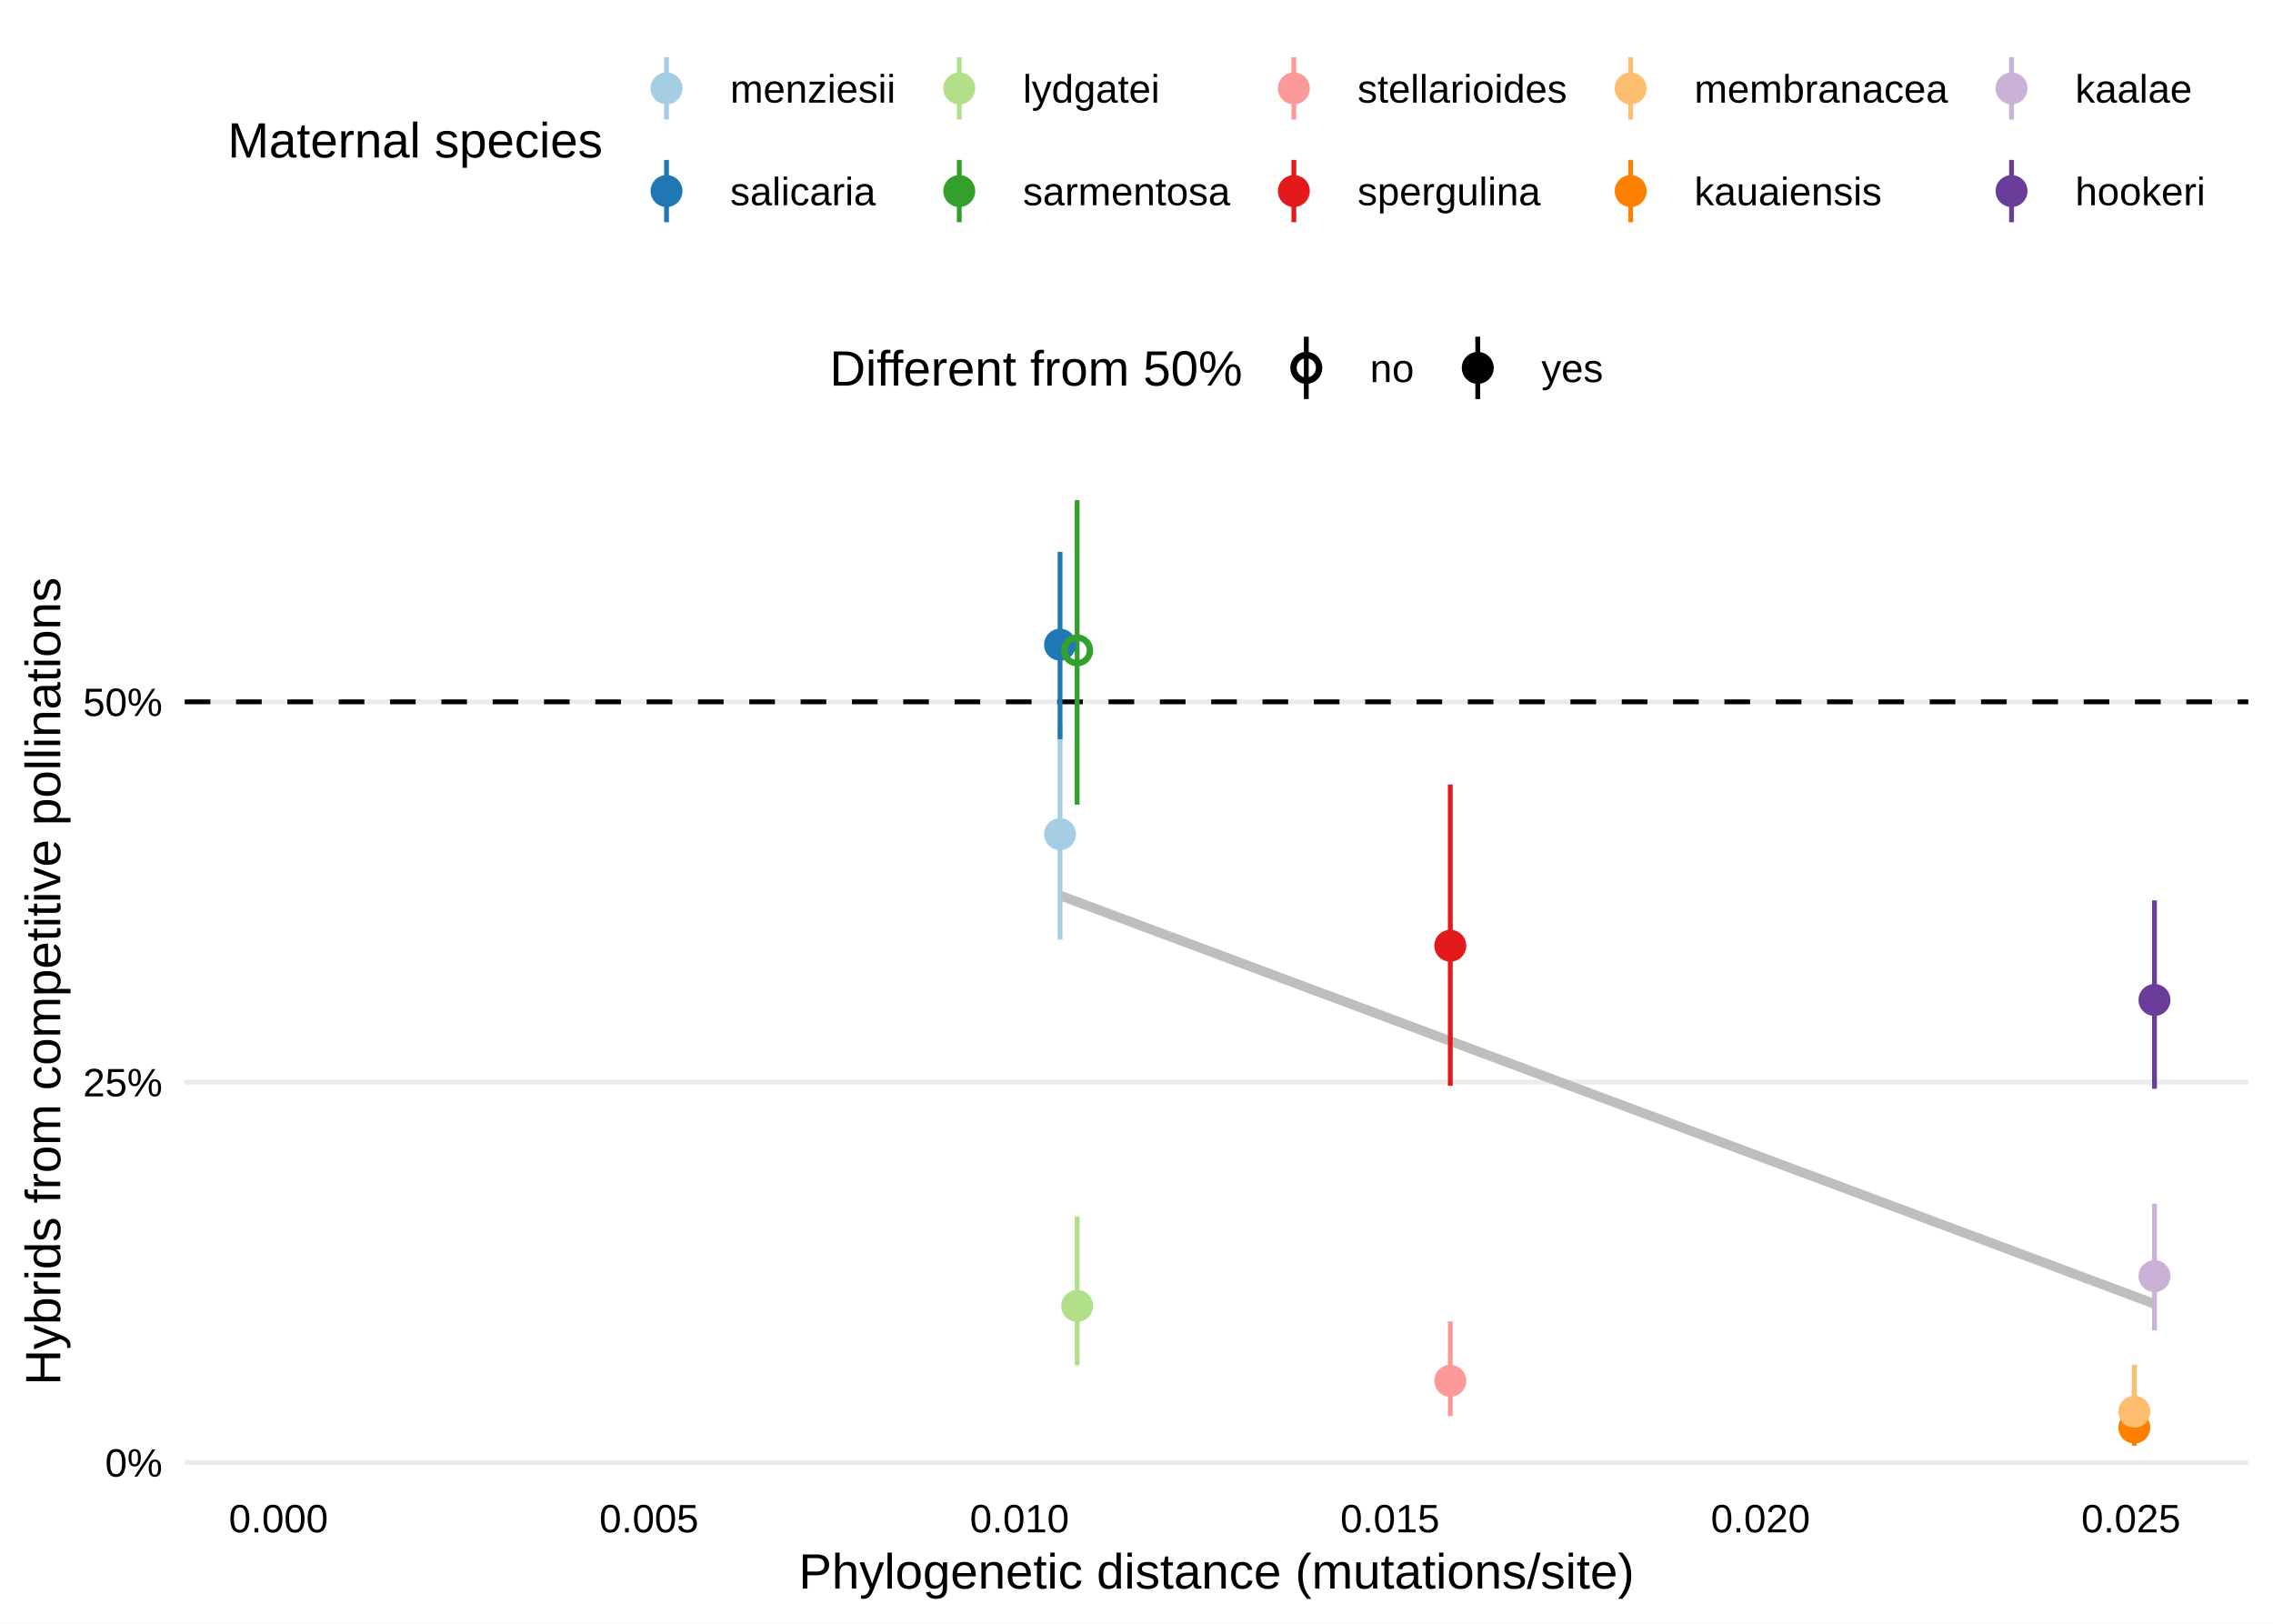
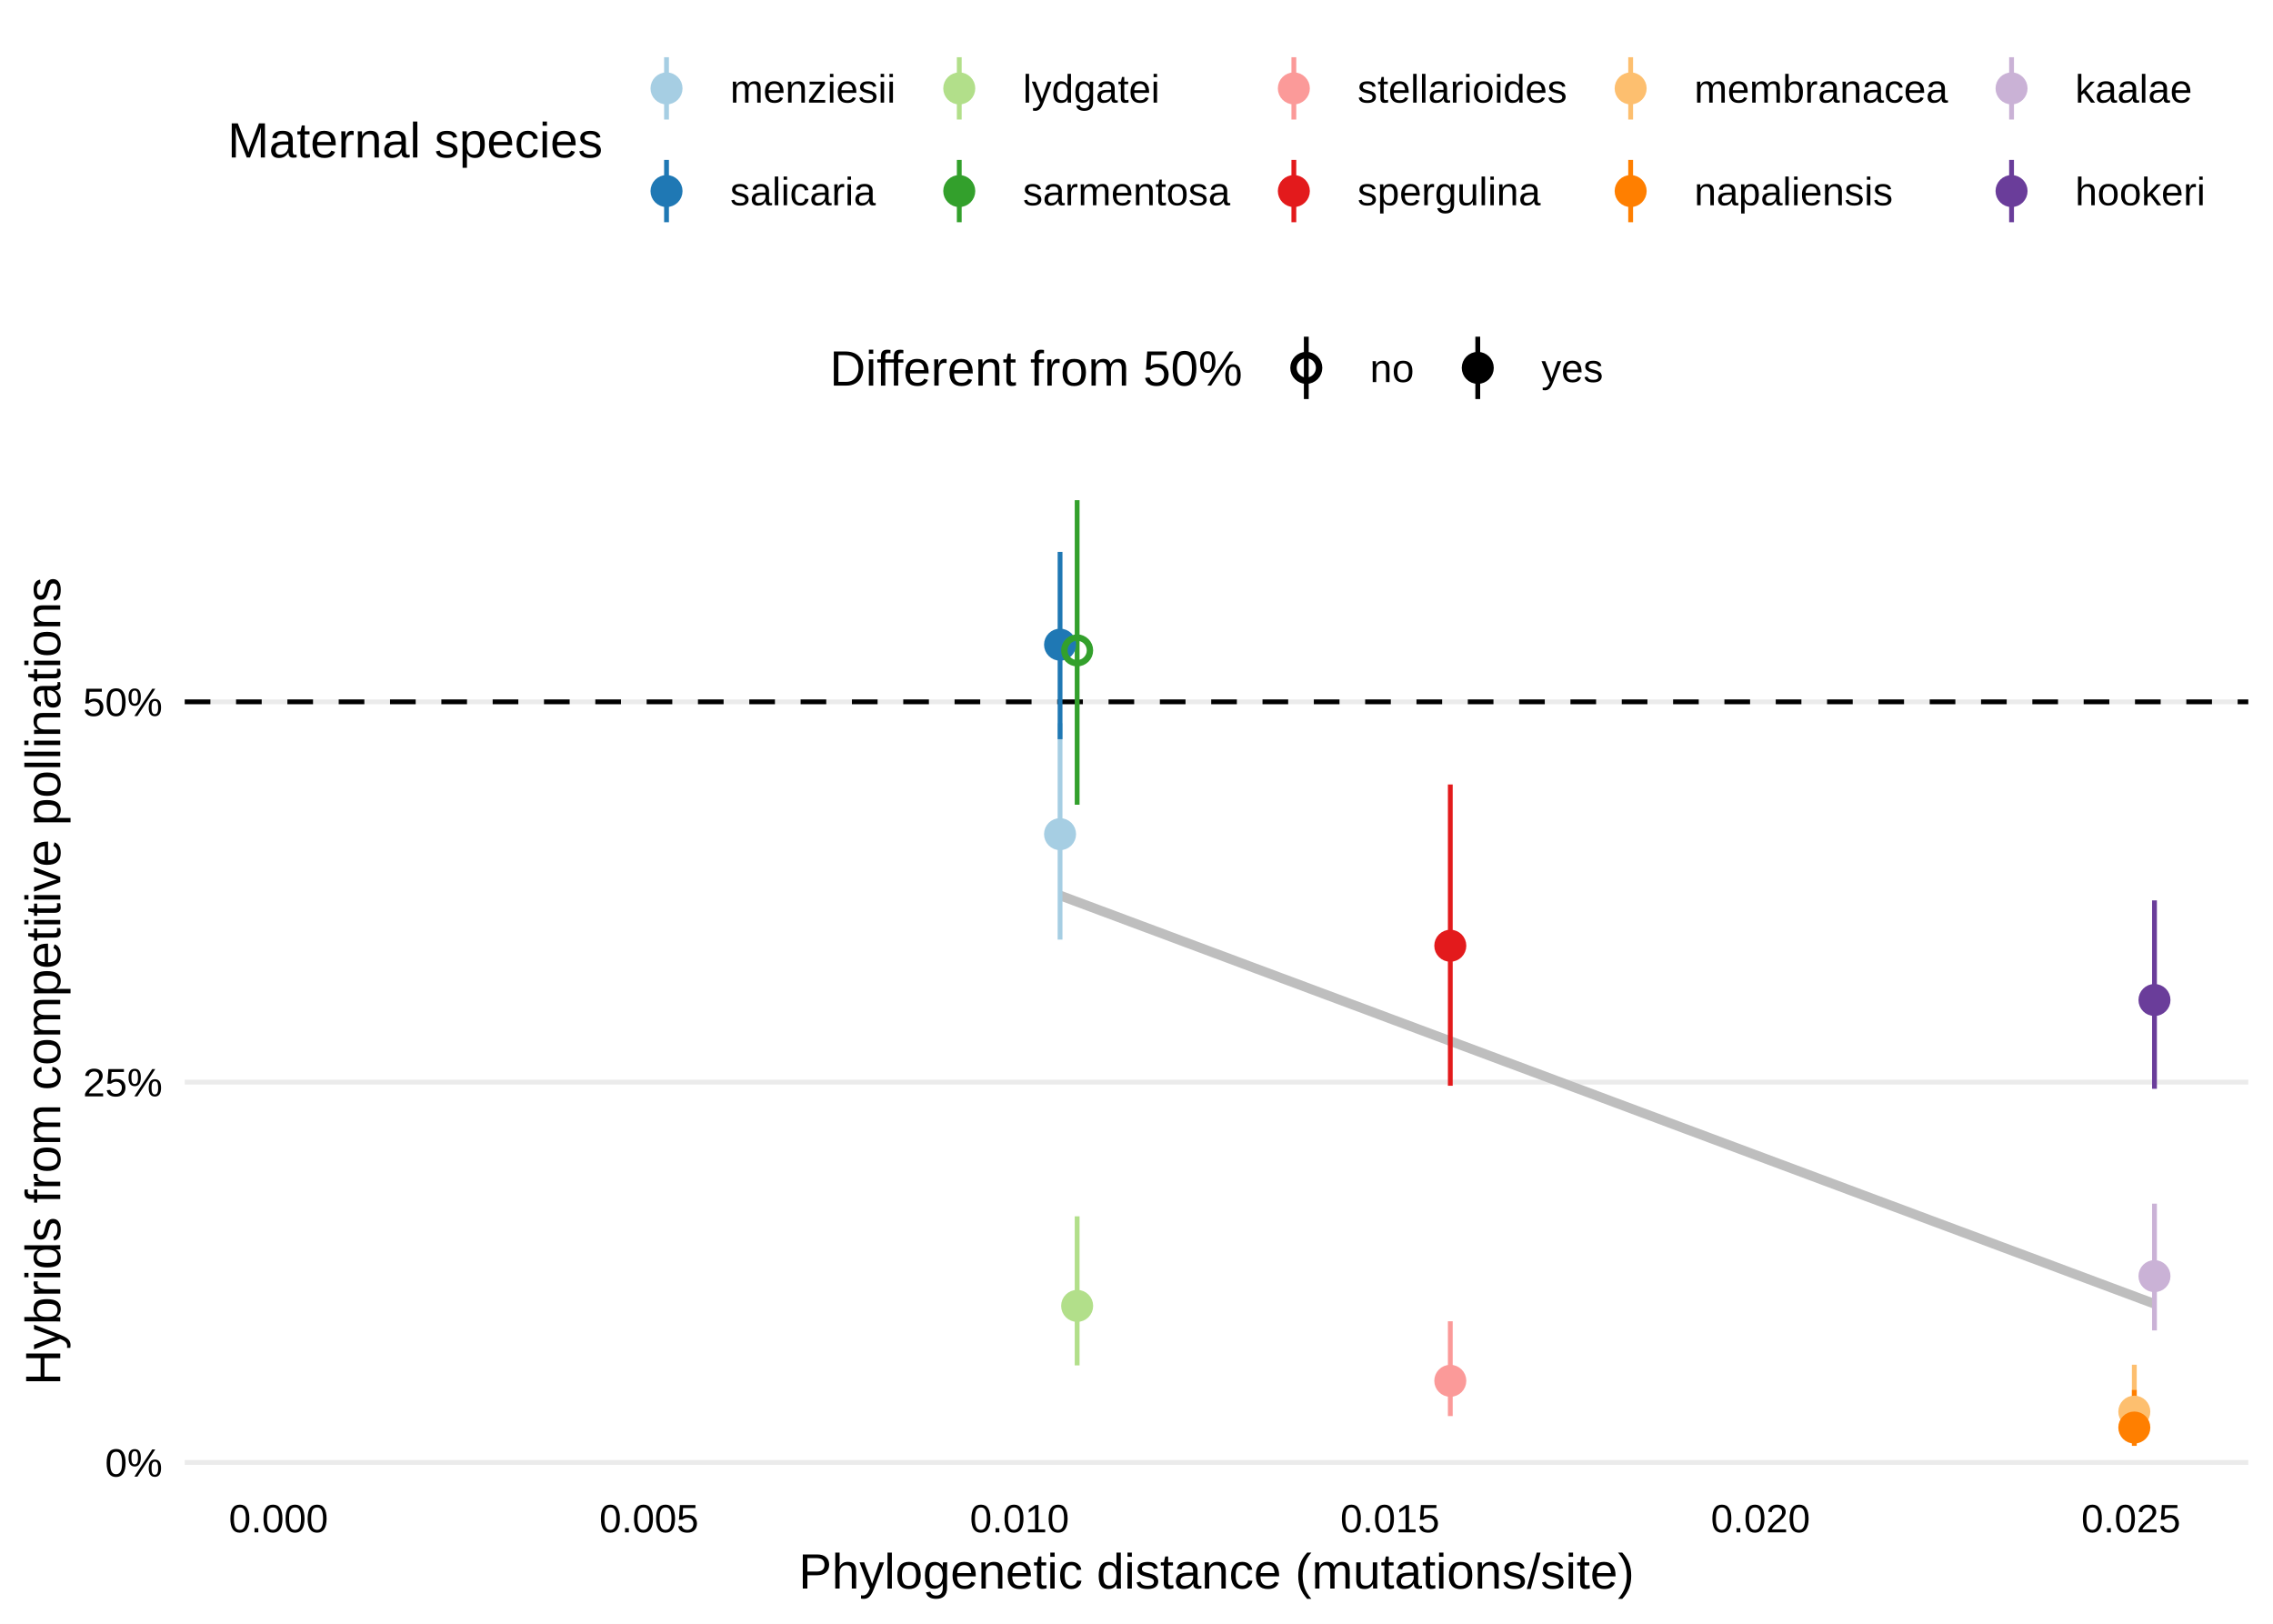
<svg xmlns="http://www.w3.org/2000/svg" width="504.00pt" height="360.00pt" viewBox="0 0 504.00 360.00">
  <g class="svglite">
    <defs>
      <style type="text/css">
    .svglite line, .svglite polyline, .svglite polygon, .svglite path, .svglite rect, .svglite circle {
      fill: none;
      stroke: #000000;
      stroke-linecap: round;
      stroke-linejoin: round;
      stroke-miterlimit: 10.00;
    }
    .svglite text {
      white-space: pre;
    }
    .svglite g.glyphgroup path {
      fill: inherit;
      stroke: none;
    }
  </style>
    </defs>
    <rect width="100%" height="100%" style="stroke: none; fill: #FFFFFF;" />
    <defs>
      <clipPath id="cpMC4wMHw1MDQuMDB8MC4wMHwzNjAuMDA=">
        <rect x="0.00" y="0.00" width="504.00" height="360.00" />
      </clipPath>
    </defs>
    <g clip-path="url(#cpMC4wMHw1MDQuMDB8MC4wMHwzNjAuMDA=)">
- </g>
+       <rect x="0.00" y="0.00" width="504.00" height="360.00" style="stroke-width: 1.07; stroke: none; fill: #FFFFFF;" />
+     </g>
    <defs>
      <clipPath id="cpNDAuOTZ8NDk4LjUyfDEwNi42M3wzMjguNTA=">
        <rect x="40.96" y="106.63" width="457.57" height="221.87" />
      </clipPath>
    </defs>
    <g clip-path="url(#cpNDAuOTZ8NDk4LjUyfDEwNi42M3wzMjguNTA=)">
      <polyline points="40.96,324.24 498.52,324.24 " style="stroke-width: 1.07; stroke: #EBEBEB; stroke-linecap: butt;" />
      <polyline points="40.96,239.92 498.52,239.92 " style="stroke-width: 1.07; stroke: #EBEBEB; stroke-linecap: butt;" />
      <polyline points="40.96,155.60 498.52,155.60 " style="stroke-width: 1.07; stroke: #EBEBEB; stroke-linecap: butt;" />
      <line x1="40.96" y1="155.60" x2="498.52" y2="155.60" style="stroke-width: 1.07; stroke-dasharray: 5.69,5.69; stroke-linecap: butt;" />
      <polyline points="235.05,198.53 238.12,199.68 241.19,200.82 244.26,201.97 247.33,203.11 250.40,204.26 253.48,205.41 256.55,206.55 259.62,207.70 262.69,208.85 265.76,209.99 268.84,211.14 271.91,212.28 274.98,213.43 278.05,214.58 281.12,215.72 284.19,216.87 287.27,218.01 290.34,219.16 293.41,220.31 296.48,221.45 299.55,222.60 302.63,223.74 305.70,224.89 308.77,226.04 311.84,227.18 314.91,228.33 317.99,229.48 321.06,230.62 324.13,231.77 327.20,232.91 330.27,234.06 333.34,235.21 336.42,236.35 339.49,237.50 342.56,238.64 345.63,239.79 348.70,240.94 351.78,242.08 354.85,243.23 357.92,244.38 360.99,245.52 364.06,246.67 367.14,247.81 370.21,248.96 373.28,250.11 376.35,251.25 379.42,252.40 382.49,253.54 385.57,254.69 388.64,255.84 391.71,256.98 394.78,258.13 397.85,259.27 400.93,260.42 404.00,261.57 407.07,262.71 410.14,263.86 413.21,265.01 416.28,266.15 419.36,267.30 422.43,268.44 425.50,269.59 428.57,270.74 431.64,271.88 434.72,273.03 437.79,274.17 440.86,275.32 443.93,276.47 447.00,277.61 450.08,278.76 453.15,279.90 456.22,281.05 459.29,282.20 462.36,283.34 465.43,284.49 468.51,285.64 471.58,286.78 474.65,287.93 477.72,289.07 " style="stroke-width: 2.13; stroke: #BEBEBE; stroke-linecap: butt;" />
      <line x1="477.72" y1="241.40" x2="477.72" y2="199.63" style="stroke-width: 1.07; stroke: #6A3D9A; stroke-linecap: butt;" />
      <line x1="477.72" y1="294.97" x2="477.72" y2="266.87" style="stroke-width: 1.07; stroke: #CAB2D6; stroke-linecap: butt;" />
-       <line x1="473.25" y1="320.56" x2="473.25" y2="308.16" style="stroke-width: 1.07; stroke: #FF7F00; stroke-linecap: butt;" />
      <line x1="238.84" y1="302.72" x2="238.84" y2="269.67" style="stroke-width: 1.07; stroke: #B2DF8A; stroke-linecap: butt;" />
      <line x1="473.25" y1="318.47" x2="473.25" y2="302.57" style="stroke-width: 1.07; stroke: #FDBF6F; stroke-linecap: butt;" />
      <line x1="235.05" y1="208.32" x2="235.05" y2="160.34" style="stroke-width: 1.07; stroke: #A6CEE3; stroke-linecap: butt;" />
+       <line x1="473.25" y1="320.56" x2="473.25" y2="308.16" style="stroke-width: 1.07; stroke: #FF7F00; stroke-linecap: butt;" />
      <line x1="235.05" y1="163.89" x2="235.05" y2="122.36" style="stroke-width: 1.07; stroke: #1F78B4; stroke-linecap: butt;" />
      <line x1="238.84" y1="178.42" x2="238.84" y2="110.90" style="stroke-width: 1.07; stroke: #33A02C; stroke-linecap: butt;" />
      <line x1="321.58" y1="240.73" x2="321.58" y2="173.93" style="stroke-width: 1.07; stroke: #E31A1C; stroke-linecap: butt;" />
      <line x1="321.58" y1="313.96" x2="321.58" y2="292.94" style="stroke-width: 1.07; stroke: #FB9A99; stroke-linecap: butt;" />
      <circle cx="477.72" cy="221.71" r="2.84" style="stroke-width: 1.42; stroke: #6A3D9A; fill: #6A3D9A;" />
      <circle cx="477.72" cy="282.93" r="2.84" style="stroke-width: 1.42; stroke: #CAB2D6; fill: #CAB2D6;" />
-       <circle cx="473.25" cy="316.50" r="2.84" style="stroke-width: 1.42; stroke: #FF7F00; fill: #FF7F00;" />
      <circle cx="238.84" cy="289.53" r="2.84" style="stroke-width: 1.42; stroke: #B2DF8A; fill: #B2DF8A;" />
      <circle cx="473.25" cy="312.98" r="2.84" style="stroke-width: 1.42; stroke: #FDBF6F; fill: #FDBF6F;" />
      <circle cx="235.05" cy="184.94" r="2.84" style="stroke-width: 1.42; stroke: #A6CEE3; fill: #A6CEE3;" />
+       <circle cx="473.25" cy="316.50" r="2.84" style="stroke-width: 1.42; stroke: #FF7F00; fill: #FF7F00;" />
      <circle cx="235.05" cy="142.93" r="2.84" style="stroke-width: 1.42; stroke: #1F78B4; fill: #1F78B4;" />
      <circle cx="238.84" cy="144.20" r="2.84" style="stroke-width: 1.42; stroke: #33A02C;" />
      <circle cx="321.58" cy="209.68" r="2.84" style="stroke-width: 1.42; stroke: #E31A1C; fill: #E31A1C;" />
      <circle cx="321.58" cy="306.14" r="2.84" style="stroke-width: 1.42; stroke: #FB9A99; fill: #FB9A99;" />
    </g>
    <g clip-path="url(#cpMC4wMHw1MDQuMDB8MC4wMHwzNjAuMDA=)">
      <text x="36.02" y="327.39" text-anchor="end" style="font-size: 8.80px; font-family: &quot;Arial&quot;;">0%</text>
      <text x="36.02" y="243.07" text-anchor="end" style="font-size: 8.80px; font-family: &quot;Arial&quot;;">25%</text>
      <text x="36.02" y="158.75" text-anchor="end" style="font-size: 8.80px; font-family: &quot;Arial&quot;;">50%</text>
      <text x="61.75" y="339.74" text-anchor="middle" style="font-size: 8.80px; font-family: &quot;Arial&quot;;">0.000</text>
      <text x="143.91" y="339.74" text-anchor="middle" style="font-size: 8.80px; font-family: &quot;Arial&quot;;">0.005</text>
      <text x="226.06" y="339.74" text-anchor="middle" style="font-size: 8.80px; font-family: &quot;Arial&quot;;">0.010</text>
      <text x="308.21" y="339.74" text-anchor="middle" style="font-size: 8.80px; font-family: &quot;Arial&quot;;">0.015</text>
      <text x="390.36" y="339.74" text-anchor="middle" style="font-size: 8.80px; font-family: &quot;Arial&quot;;">0.020</text>
      <text x="472.51" y="339.74" text-anchor="middle" style="font-size: 8.80px; font-family: &quot;Arial&quot;;">0.025</text>
      <text x="269.74" y="352.20" text-anchor="middle" style="font-size: 11.00px; font-family: &quot;Arial&quot;;">Phylogenetic distance (mutations/site)</text>
      <text transform="translate(13.36,217.57) rotate(-90)" text-anchor="middle" style="font-size: 11.00px; font-family: &quot;Arial&quot;;">Hybrids from competitive pollinations</text>
      <text x="50.48" y="34.92" style="font-size: 11.00px; font-family: &quot;Arial&quot;;">Maternal species</text>
      <line x1="147.79" y1="26.51" x2="147.79" y2="12.69" style="stroke-width: 1.07; stroke: #A6CEE3; stroke-linecap: butt;" />
      <circle cx="147.79" cy="19.60" r="2.84" style="stroke-width: 1.42; stroke: #A6CEE3; fill: #A6CEE3;" />
      <line x1="147.79" y1="49.27" x2="147.79" y2="35.45" style="stroke-width: 1.07; stroke: #1F78B4; stroke-linecap: butt;" />
      <circle cx="147.79" cy="42.36" r="2.84" style="stroke-width: 1.42; stroke: #1F78B4; fill: #1F78B4;" />
      <line x1="212.70" y1="26.51" x2="212.70" y2="12.69" style="stroke-width: 1.07; stroke: #B2DF8A; stroke-linecap: butt;" />
      <circle cx="212.70" cy="19.60" r="2.84" style="stroke-width: 1.42; stroke: #B2DF8A; fill: #B2DF8A;" />
      <line x1="212.70" y1="49.27" x2="212.70" y2="35.45" style="stroke-width: 1.07; stroke: #33A02C; stroke-linecap: butt;" />
      <circle cx="212.70" cy="42.36" r="2.84" style="stroke-width: 1.42; stroke: #33A02C; fill: #33A02C;" />
      <line x1="286.89" y1="26.51" x2="286.89" y2="12.69" style="stroke-width: 1.07; stroke: #FB9A99; stroke-linecap: butt;" />
      <circle cx="286.89" cy="19.60" r="2.84" style="stroke-width: 1.42; stroke: #FB9A99; fill: #FB9A99;" />
      <line x1="286.89" y1="49.27" x2="286.89" y2="35.45" style="stroke-width: 1.07; stroke: #E31A1C; stroke-linecap: butt;" />
      <circle cx="286.89" cy="42.36" r="2.84" style="stroke-width: 1.42; stroke: #E31A1C; fill: #E31A1C;" />
      <line x1="361.57" y1="26.51" x2="361.57" y2="12.69" style="stroke-width: 1.07; stroke: #FDBF6F; stroke-linecap: butt;" />
      <circle cx="361.57" cy="19.60" r="2.84" style="stroke-width: 1.42; stroke: #FDBF6F; fill: #FDBF6F;" />
      <line x1="361.57" y1="49.27" x2="361.57" y2="35.45" style="stroke-width: 1.07; stroke: #FF7F00; stroke-linecap: butt;" />
      <circle cx="361.57" cy="42.36" r="2.84" style="stroke-width: 1.42; stroke: #FF7F00; fill: #FF7F00;" />
      <line x1="446.03" y1="26.51" x2="446.03" y2="12.69" style="stroke-width: 1.07; stroke: #CAB2D6; stroke-linecap: butt;" />
      <circle cx="446.03" cy="19.60" r="2.84" style="stroke-width: 1.42; stroke: #CAB2D6; fill: #CAB2D6;" />
      <line x1="446.03" y1="49.27" x2="446.03" y2="35.45" style="stroke-width: 1.07; stroke: #6A3D9A; stroke-linecap: butt;" />
      <circle cx="446.03" cy="42.36" r="2.84" style="stroke-width: 1.42; stroke: #6A3D9A; fill: #6A3D9A;" />
      <text x="161.91" y="22.75" style="font-size: 8.80px; font-family: &quot;Arial&quot;;">menziesii</text>
      <text x="161.91" y="45.51" style="font-size: 8.80px; font-family: &quot;Arial&quot;;">salicaria</text>
      <text x="226.82" y="22.75" style="font-size: 8.80px; font-family: &quot;Arial&quot;;">lydgatei</text>
      <text x="226.82" y="45.51" style="font-size: 8.80px; font-family: &quot;Arial&quot;;">sarmentosa</text>
      <text x="301.01" y="22.75" style="font-size: 8.80px; font-family: &quot;Arial&quot;;">stellarioides</text>
      <text x="301.01" y="45.51" style="font-size: 8.80px; font-family: &quot;Arial&quot;;">spergulina</text>
      <text x="375.69" y="22.75" style="font-size: 8.80px; font-family: &quot;Arial&quot;;">membranacea</text>
-       <text x="375.69" y="45.51" style="font-size: 8.80px; font-family: &quot;Arial&quot;;">kauaiensis</text>
+       <text x="375.69" y="45.51" style="font-size: 8.80px; font-family: &quot;Arial&quot;;">napaliensis</text>
      <text x="460.15" y="22.75" style="font-size: 8.80px; font-family: &quot;Arial&quot;;">kaalae</text>
      <text x="460.15" y="45.51" style="font-size: 8.80px; font-family: &quot;Arial&quot;;">hookeri</text>
      <text x="183.98" y="85.49" style="font-size: 11.00px; font-family: &quot;Arial&quot;;">Different from 50%</text>
      <line x1="289.65" y1="88.47" x2="289.65" y2="74.64" style="stroke-width: 1.07; stroke-linecap: butt;" />
      <circle cx="289.65" cy="81.56" r="2.84" style="stroke-width: 1.42;" />
      <line x1="327.67" y1="88.47" x2="327.67" y2="74.64" style="stroke-width: 1.07; stroke-linecap: butt;" />
      <circle cx="327.67" cy="81.56" r="2.84" style="stroke-width: 1.42; fill: #000000;" />
      <text x="303.77" y="84.71" style="font-size: 8.80px; font-family: &quot;Arial&quot;;">no</text>
      <text x="341.79" y="84.71" style="font-size: 8.80px; font-family: &quot;Arial&quot;;">yes</text>
    </g>
  </g>
</svg>
